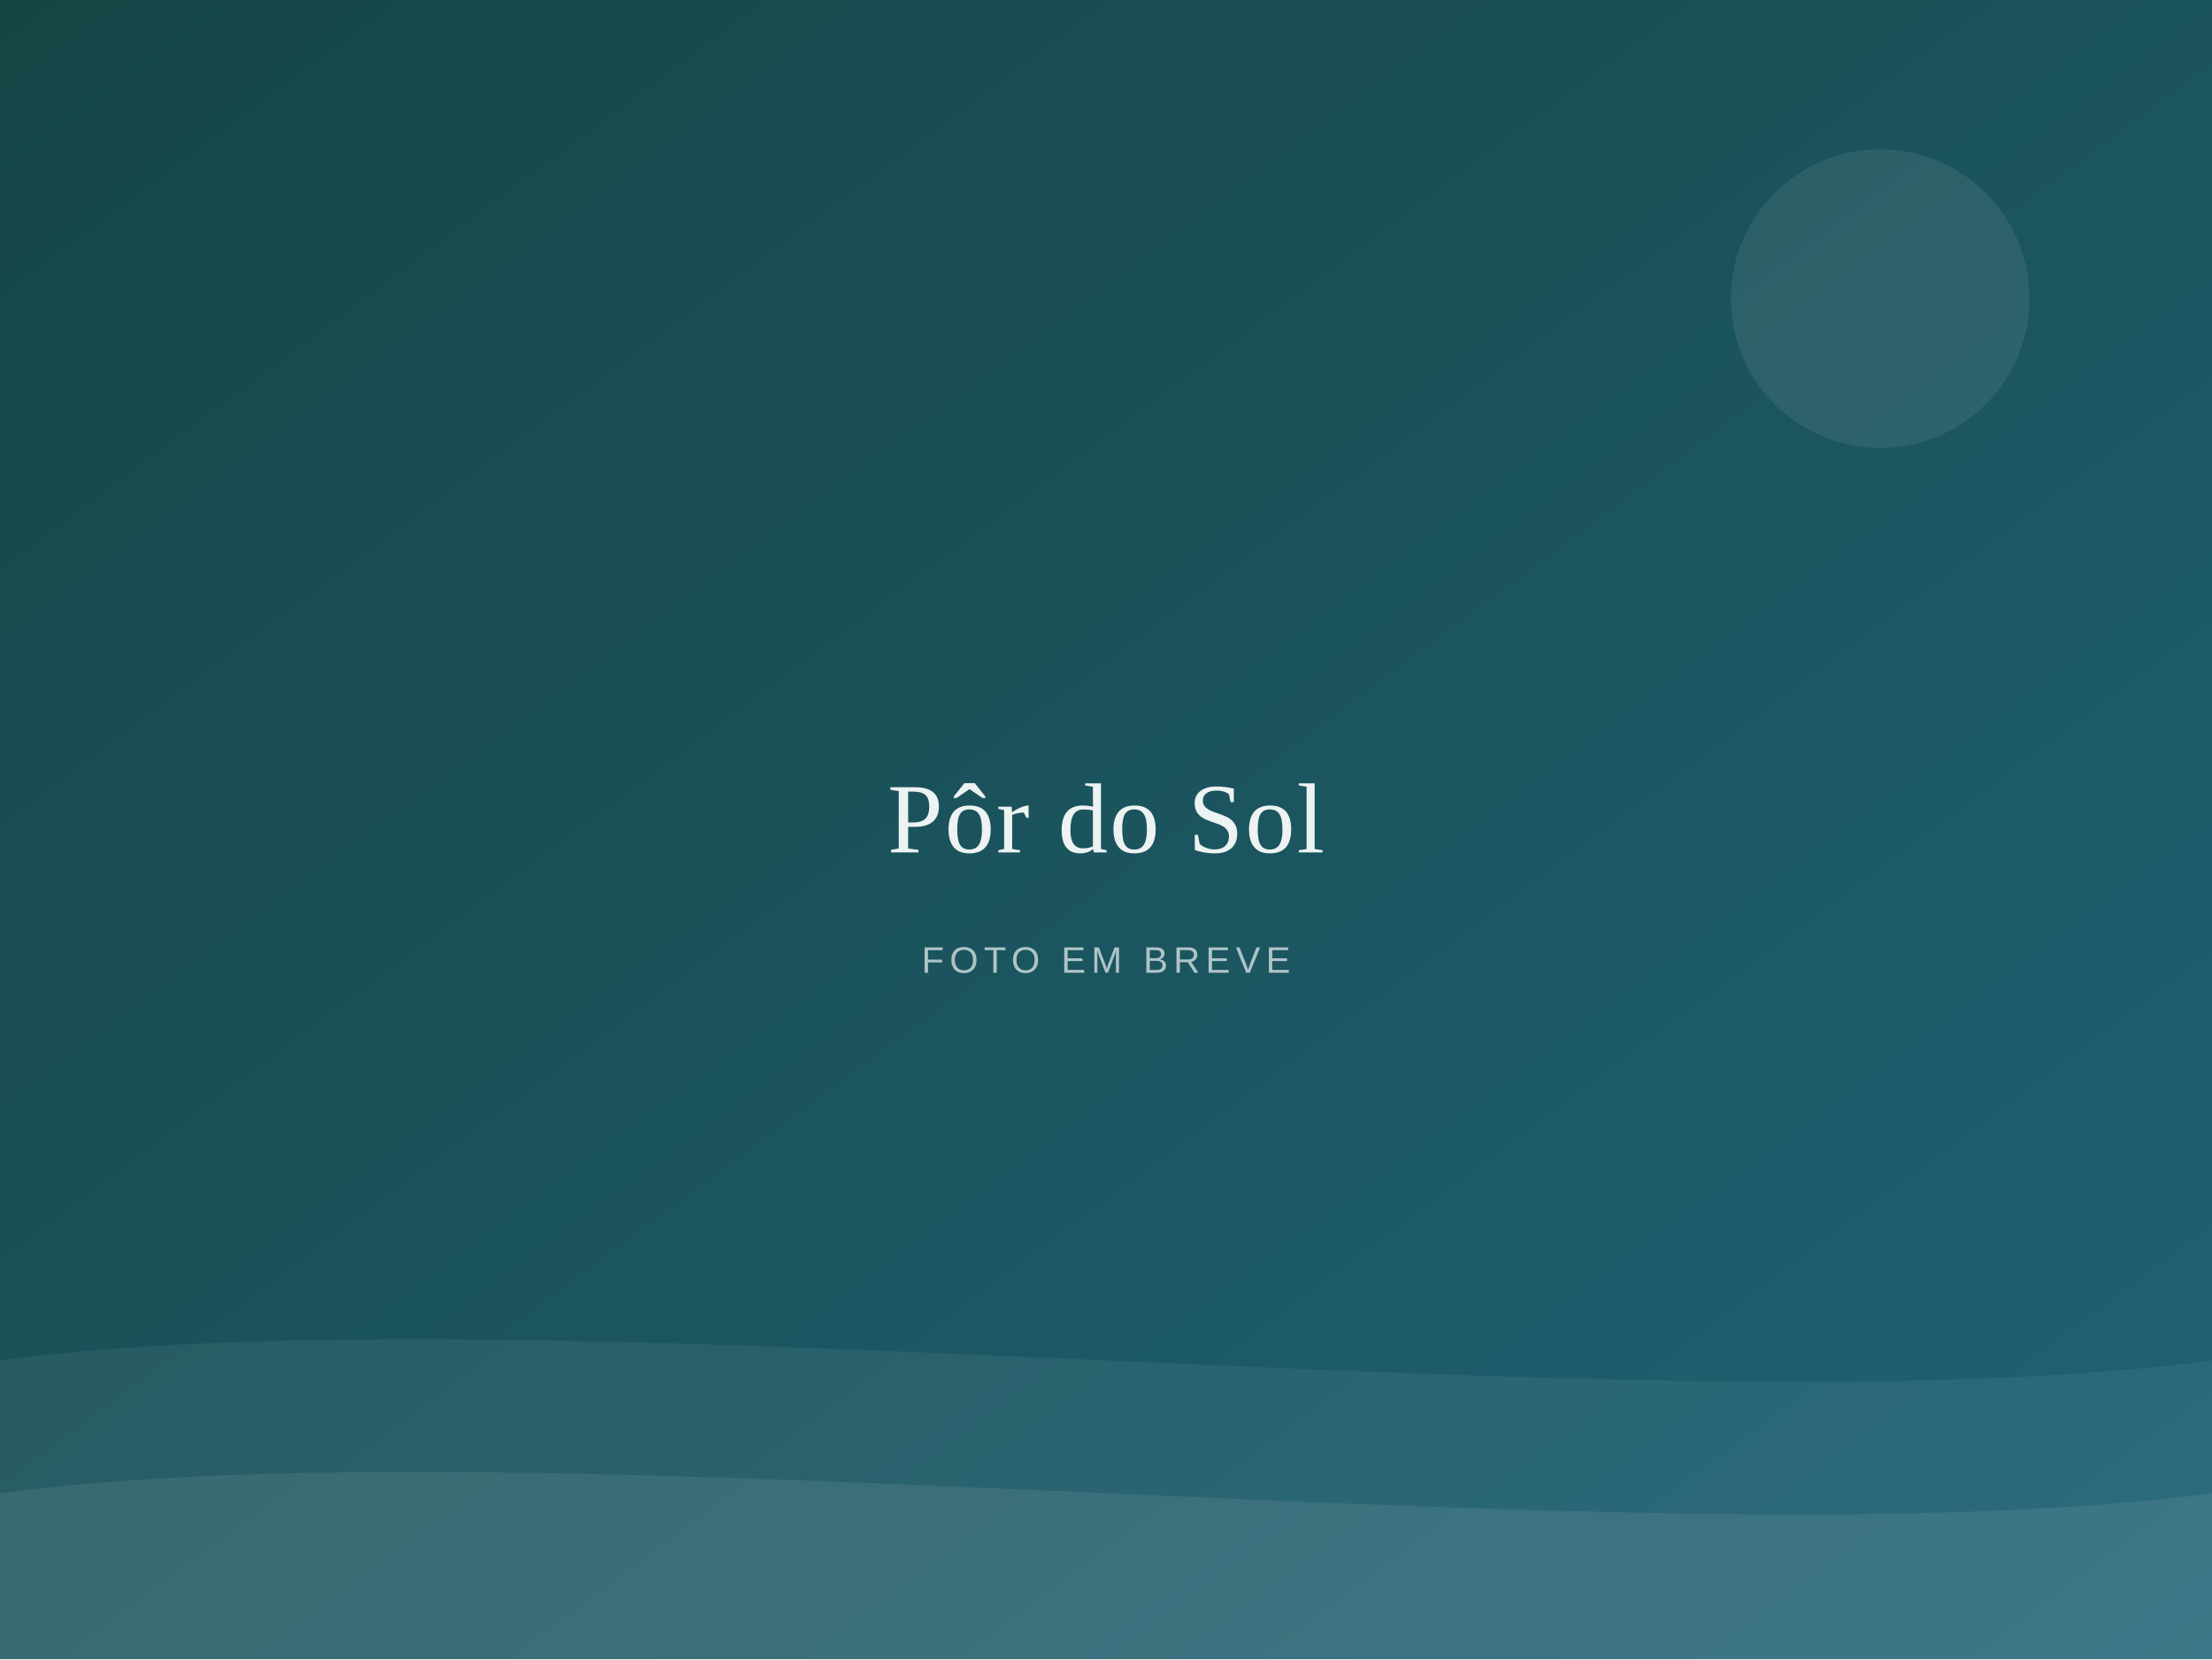
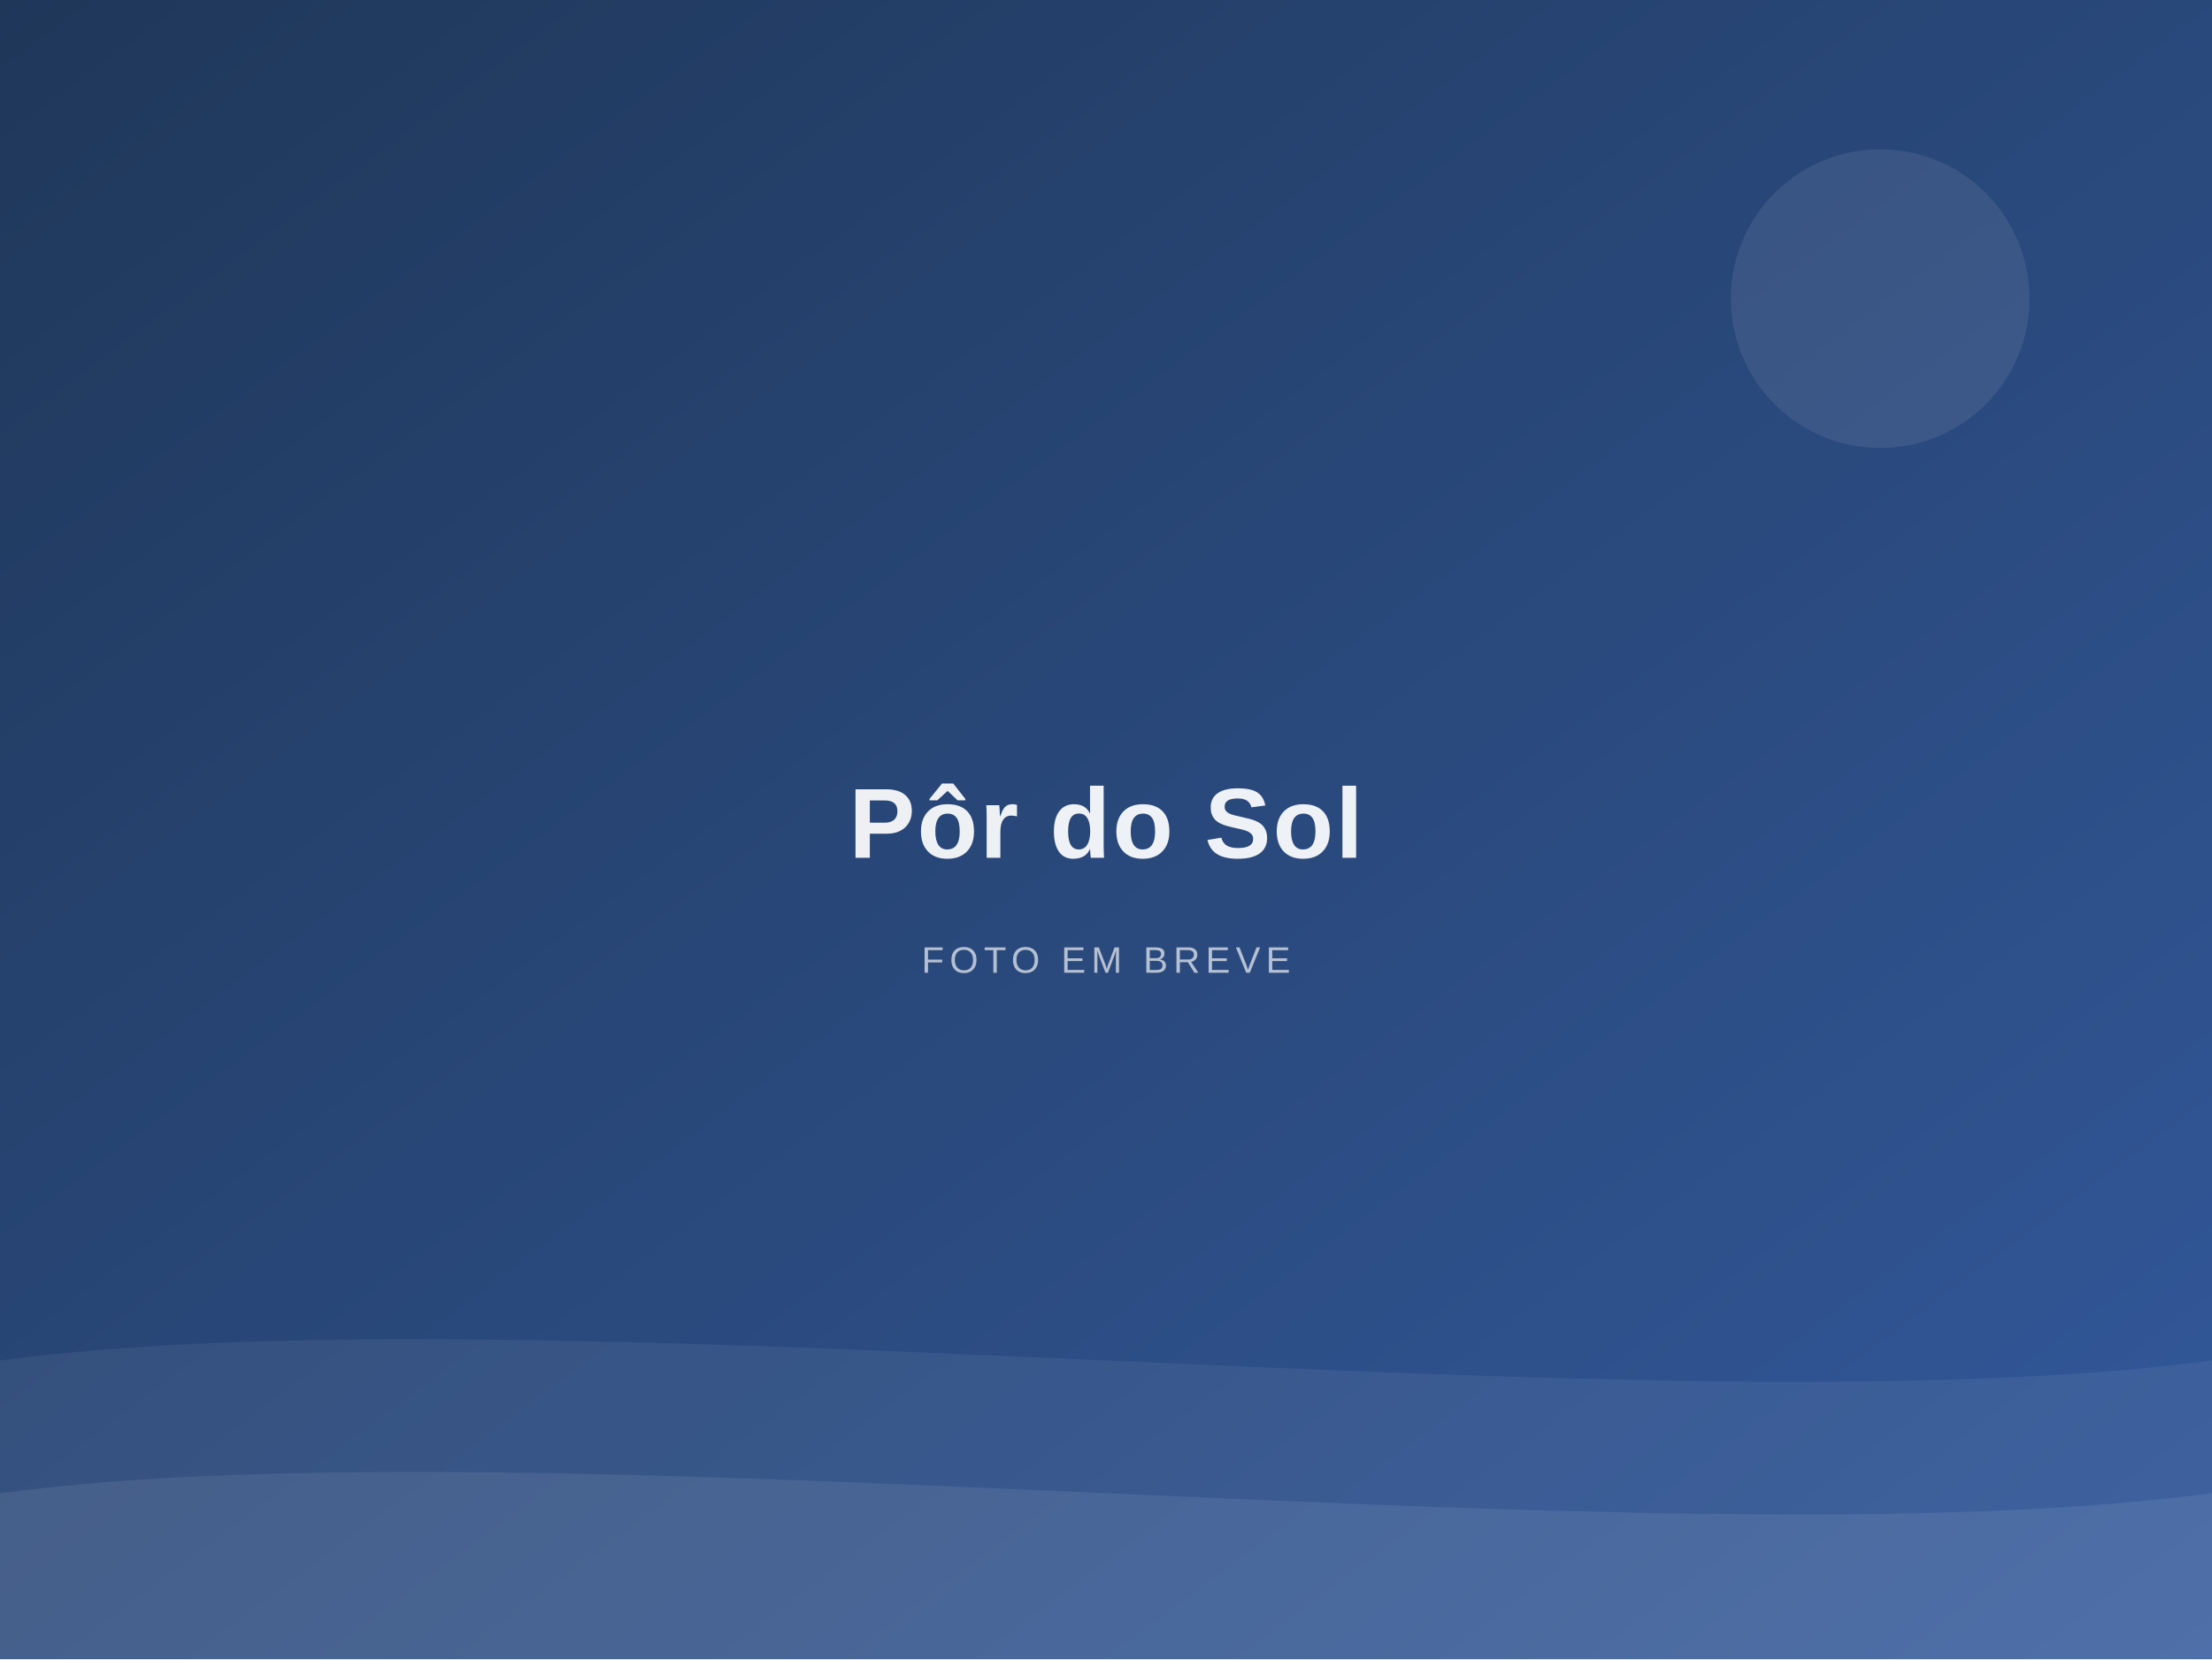
<svg xmlns="http://www.w3.org/2000/svg" width="1200" height="900" viewBox="0 0 1200 900">
  <defs>
    <linearGradient id="g11" x1="0" y1="0" x2="1" y2="1">
-       <stop offset="0%" stop-color="#164545" />
-       <stop offset="100%" stop-color="#1f6376" />
+       <stop offset="0%" stop-color="#1f3759" />
+       <stop offset="100%" stop-color="#33599c" />
    </linearGradient>
  </defs>
  <rect width="1200" height="900" fill="url(#g11)" />
  <path d="M0,738 C300,698 900,778 1200,738 L1200,900 L0,900 Z" fill="#ffffff" opacity="0.06" />
  <path d="M0,810 C300,770 900,850 1200,810 L1200,900 L0,900 Z" fill="#ffffff" opacity="0.08" />
  <circle cx="1020" cy="162" r="81" fill="#ffffff" opacity="0.08" />
-   <text x="50%" y="50%" text-anchor="middle" dominant-baseline="middle" font-family="Georgia, 'Times New Roman', serif" font-size="54" fill="#ffffff" opacity="0.92" letter-spacing="1">Pôr do Sol</text>
+   <text x="50%" y="50%" text-anchor="middle" dominant-baseline="middle" font-family="Arial, sans-serif" font-weight="600" font-size="54" fill="#ffffff" opacity="0.92" letter-spacing="1">Pôr do Sol</text>
  <text x="50%" y="58%" text-anchor="middle" dominant-baseline="middle" font-family="Arial, sans-serif" font-size="20" fill="#ffffff" opacity="0.65" letter-spacing="3">FOTO EM BREVE</text>
</svg>
